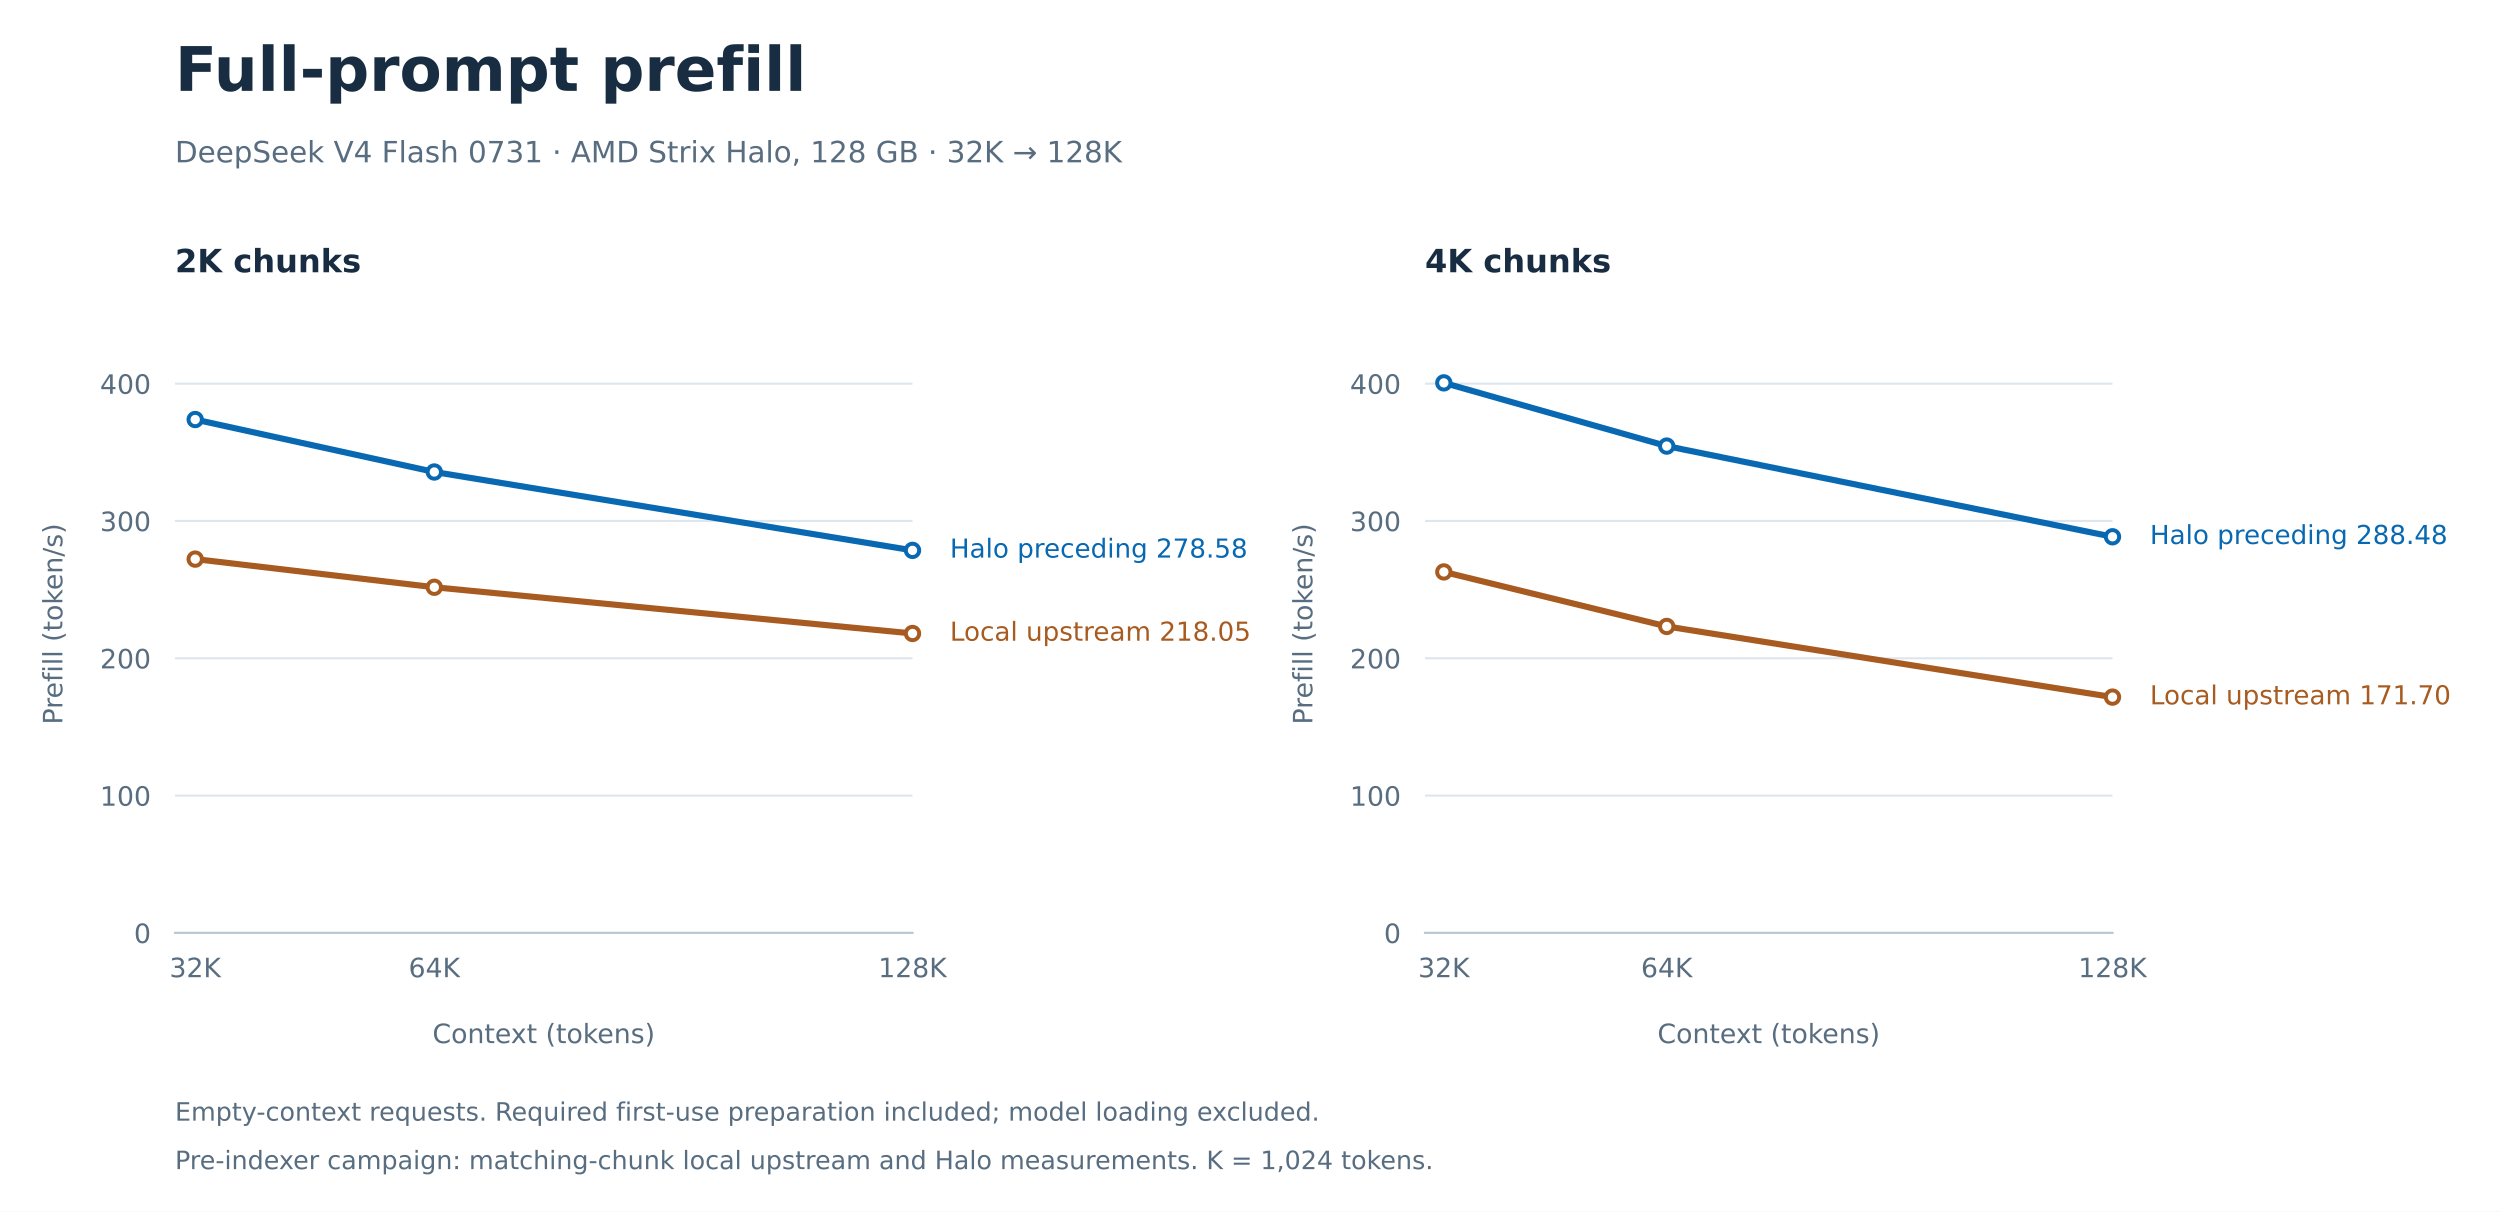
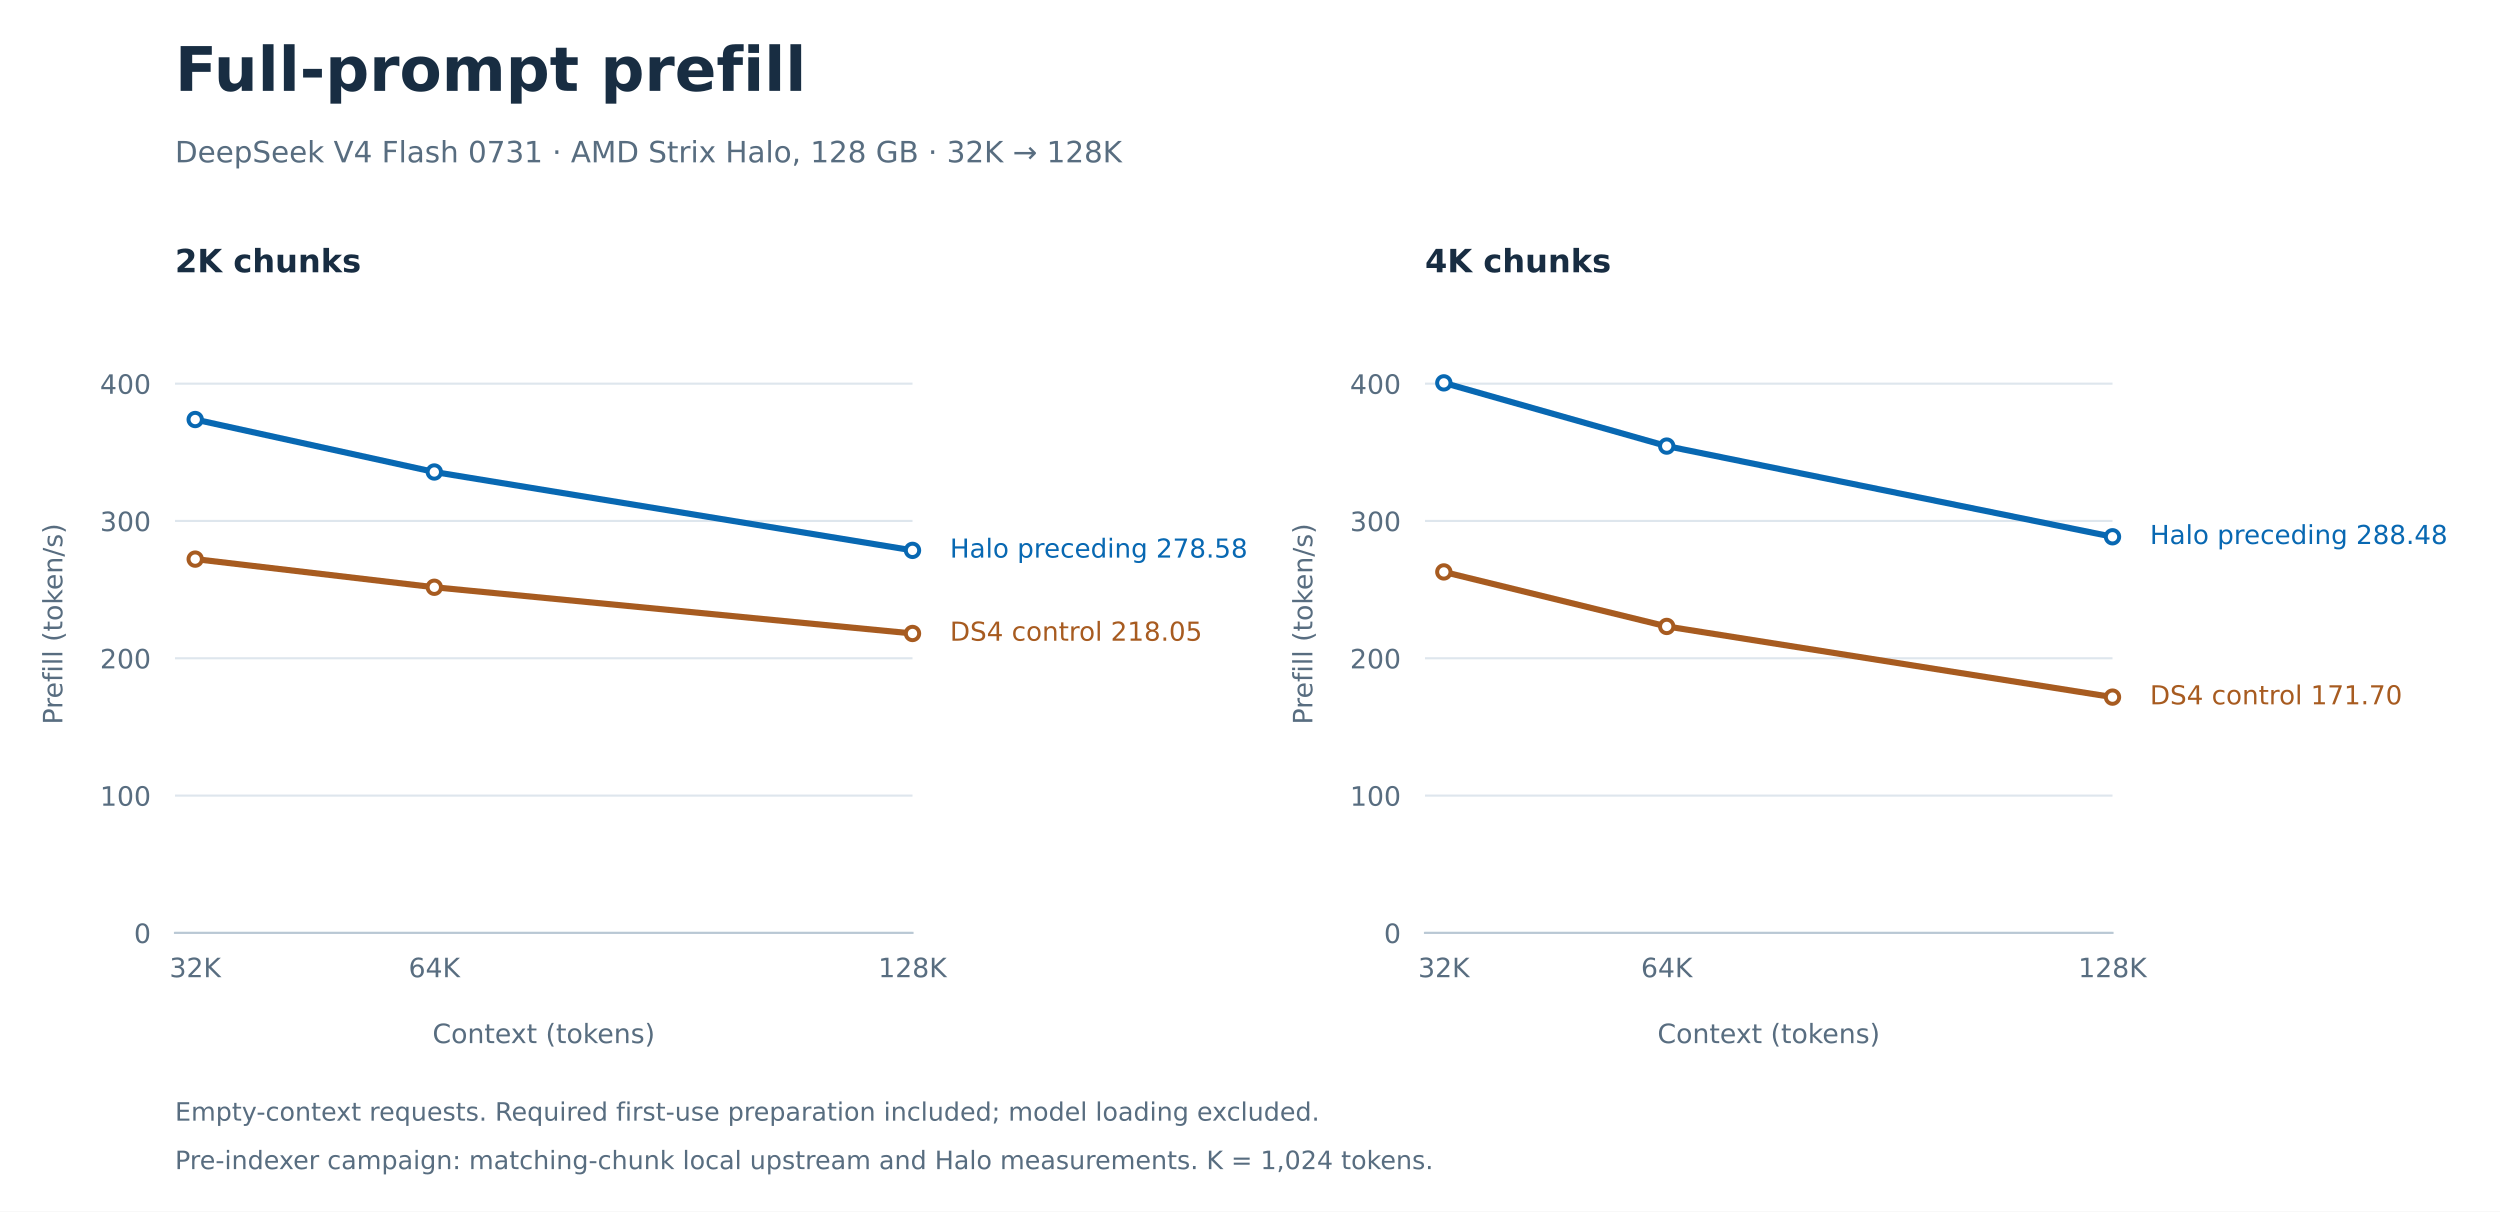
<svg xmlns="http://www.w3.org/2000/svg" xmlns:xlink="http://www.w3.org/1999/xlink" width="936pt" height="453.6pt" viewBox="0 0 936 453.6" version="1.1">
  <defs>
    <style type="text/css">*{stroke-linejoin: round; stroke-linecap: butt}</style>
  </defs>
  <g id="figure_1">
    <g id="patch_1">
      <path d="M 0 453.6 L 936 453.6 L 936 0 L 0 0 z " style="fill: #ffffff" />
    </g>
    <g id="axes_1">
      <g id="patch_2">
        <path d="M 65.52 349.272 L 341.64 349.272 L 341.64 117.936 L 65.52 117.936 z " style="fill: #ffffff" />
      </g>
      <g id="matplotlib.axis_1">
        <g id="xtick_1">
          <g id="line2d_1" />
          <g id="text_1">
            <text style="font-size: 10px; font-family: 'DejaVu Sans'; text-anchor: middle; fill: #586d80" x="73.082" y="365.87" transform="rotate(-0 73.08194 365.8704)">32K</text>
          </g>
        </g>
        <g id="xtick_2">
          <g id="line2d_2" />
          <g id="text_2">
            <text style="font-size: 10px; font-family: 'DejaVu Sans'; text-anchor: middle; fill: #586d80" x="162.601" y="365.87" transform="rotate(-0 162.6013 365.8704)">64K</text>
          </g>
        </g>
        <g id="xtick_3">
          <g id="line2d_3" />
          <g id="text_3">
            <text style="font-size: 10px; font-family: 'DejaVu Sans'; text-anchor: middle; fill: #586d80" x="341.64" y="365.87" transform="rotate(-0 341.64 365.8704)">128K</text>
          </g>
        </g>
        <g id="text_4">
          <text style="font-size: 10px; font-family: 'DejaVu Sans'; text-anchor: middle; fill: #586d80" x="203.58" y="390.549" transform="rotate(-0 203.58 390.5486)">Context (tokens)</text>
        </g>
      </g>
      <g id="matplotlib.axis_2">
        <g id="ytick_1">
          <g id="line2d_4">
-             <path d="M 65.52 349.272 L 341.64 349.272 " clip-path="url(#pfd6d0c9332)" style="fill: none; stroke: #dee6ed; stroke-width: 0.8; stroke-linecap: square" />
+             <path d="M 65.52 349.272 L 341.64 349.272 " clip-path="url(#p459d97a439)" style="fill: none; stroke: #dee6ed; stroke-width: 0.8; stroke-linecap: square" />
          </g>
          <g id="line2d_5" />
          <g id="text_5">
            <text style="font-size: 10px; font-family: 'DejaVu Sans'; text-anchor: end; fill: #586d80" x="56.52" y="353.071" transform="rotate(-0 56.52 353.0712)">0</text>
          </g>
        </g>
        <g id="ytick_2">
          <g id="line2d_6">
-             <path d="M 65.52 297.864 L 341.64 297.864 " clip-path="url(#pfd6d0c9332)" style="fill: none; stroke: #dee6ed; stroke-width: 0.8; stroke-linecap: square" />
+             <path d="M 65.52 297.864 L 341.64 297.864 " clip-path="url(#p459d97a439)" style="fill: none; stroke: #dee6ed; stroke-width: 0.8; stroke-linecap: square" />
          </g>
          <g id="line2d_7" />
          <g id="text_6">
            <text style="font-size: 10px; font-family: 'DejaVu Sans'; text-anchor: end; fill: #586d80" x="56.52" y="301.663" transform="rotate(-0 56.52 301.6632)">100</text>
          </g>
        </g>
        <g id="ytick_3">
          <g id="line2d_8">
-             <path d="M 65.52 246.456 L 341.64 246.456 " clip-path="url(#pfd6d0c9332)" style="fill: none; stroke: #dee6ed; stroke-width: 0.8; stroke-linecap: square" />
+             <path d="M 65.52 246.456 L 341.64 246.456 " clip-path="url(#p459d97a439)" style="fill: none; stroke: #dee6ed; stroke-width: 0.8; stroke-linecap: square" />
          </g>
          <g id="line2d_9" />
          <g id="text_7">
            <text style="font-size: 10px; font-family: 'DejaVu Sans'; text-anchor: end; fill: #586d80" x="56.52" y="250.255" transform="rotate(-0 56.52 250.2552)">200</text>
          </g>
        </g>
        <g id="ytick_4">
          <g id="line2d_10">
-             <path d="M 65.52 195.048 L 341.64 195.048 " clip-path="url(#pfd6d0c9332)" style="fill: none; stroke: #dee6ed; stroke-width: 0.8; stroke-linecap: square" />
+             <path d="M 65.52 195.048 L 341.64 195.048 " clip-path="url(#p459d97a439)" style="fill: none; stroke: #dee6ed; stroke-width: 0.8; stroke-linecap: square" />
          </g>
          <g id="line2d_11" />
          <g id="text_8">
            <text style="font-size: 10px; font-family: 'DejaVu Sans'; text-anchor: end; fill: #586d80" x="56.52" y="198.847" transform="rotate(-0 56.52 198.8472)">300</text>
          </g>
        </g>
        <g id="ytick_5">
          <g id="line2d_12">
-             <path d="M 65.52 143.64 L 341.64 143.64 " clip-path="url(#pfd6d0c9332)" style="fill: none; stroke: #dee6ed; stroke-width: 0.8; stroke-linecap: square" />
+             <path d="M 65.52 143.64 L 341.64 143.64 " clip-path="url(#p459d97a439)" style="fill: none; stroke: #dee6ed; stroke-width: 0.8; stroke-linecap: square" />
          </g>
          <g id="line2d_13" />
          <g id="text_9">
            <text style="font-size: 10px; font-family: 'DejaVu Sans'; text-anchor: end; fill: #586d80" x="56.52" y="147.439" transform="rotate(-0 56.52 147.4392)">400</text>
          </g>
        </g>
        <g id="text_10">
          <text style="font-size: 10px; font-family: 'DejaVu Sans'; text-anchor: middle; fill: #586d80" x="23.353" y="233.604" transform="rotate(-90 23.35281 233.604)">Prefill (token/s)</text>
        </g>
      </g>
      <g id="line2d_14">
        <path d="M 73.082 209.332 L 162.601 219.872 L 341.64 237.175 " style="fill: none; stroke: #a75b20; stroke-width: 2.3; stroke-linecap: square" />
        <defs>
-           <path id="m5ffaf63a2d" d="M 0 2.5 C 0.663 2.5 1.299 2.237 1.768 1.768 C 2.237 1.299 2.5 0.663 2.5 0 C 2.5 -0.663 2.237 -1.299 1.768 -1.768 C 1.299 -2.237 0.663 -2.5 0 -2.5 C -0.663 -2.5 -1.299 -2.237 -1.768 -1.768 C -2.237 -1.299 -2.5 -0.663 -2.5 0 C -2.5 0.663 -2.237 1.299 -1.768 1.768 C -1.299 2.237 -0.663 2.5 0 2.5 z " style="stroke: #a75b20; stroke-width: 1.5" />
+           <path id="m4b0bad942e" d="M 0 2.5 C 0.663 2.5 1.299 2.237 1.768 1.768 C 2.237 1.299 2.5 0.663 2.5 0 C 2.5 -0.663 2.237 -1.299 1.768 -1.768 C 1.299 -2.237 0.663 -2.5 0 -2.5 C -0.663 -2.5 -1.299 -2.237 -1.768 -1.768 C -2.237 -1.299 -2.5 -0.663 -2.5 0 C -2.5 0.663 -2.237 1.299 -1.768 1.768 C -1.299 2.237 -0.663 2.5 0 2.5 z " style="stroke: #a75b20; stroke-width: 1.5" />
        </defs>
        <g>
-           <use xlink:href="#m5ffaf63a2d" x="73.082" y="209.332" style="fill: #ffffff; stroke: #a75b20; stroke-width: 1.5" />
-           <use xlink:href="#m5ffaf63a2d" x="162.601" y="219.872" style="fill: #ffffff; stroke: #a75b20; stroke-width: 1.5" />
-           <use xlink:href="#m5ffaf63a2d" x="341.64" y="237.175" style="fill: #ffffff; stroke: #a75b20; stroke-width: 1.5" />
+           <use xlink:href="#m4b0bad942e" x="73.082" y="209.332" style="fill: #ffffff; stroke: #a75b20; stroke-width: 1.5" />
+           <use xlink:href="#m4b0bad942e" x="162.601" y="219.872" style="fill: #ffffff; stroke: #a75b20; stroke-width: 1.5" />
+           <use xlink:href="#m4b0bad942e" x="341.64" y="237.175" style="fill: #ffffff; stroke: #a75b20; stroke-width: 1.5" />
        </g>
      </g>
      <g id="line2d_15">
        <path d="M 73.082 157.072 L 162.601 176.715 L 341.64 206.061 " style="fill: none; stroke: #0868b2; stroke-width: 2.3; stroke-linecap: square" />
        <defs>
-           <path id="m0f0be7f3ac" d="M 0 2.5 C 0.663 2.5 1.299 2.237 1.768 1.768 C 2.237 1.299 2.5 0.663 2.5 0 C 2.5 -0.663 2.237 -1.299 1.768 -1.768 C 1.299 -2.237 0.663 -2.5 0 -2.5 C -0.663 -2.5 -1.299 -2.237 -1.768 -1.768 C -2.237 -1.299 -2.5 -0.663 -2.5 0 C -2.5 0.663 -2.237 1.299 -1.768 1.768 C -1.299 2.237 -0.663 2.5 0 2.5 z " style="stroke: #0868b2; stroke-width: 1.5" />
+           <path id="md15df0ecec" d="M 0 2.5 C 0.663 2.5 1.299 2.237 1.768 1.768 C 2.237 1.299 2.5 0.663 2.5 0 C 2.5 -0.663 2.237 -1.299 1.768 -1.768 C 1.299 -2.237 0.663 -2.5 0 -2.5 C -0.663 -2.5 -1.299 -2.237 -1.768 -1.768 C -2.237 -1.299 -2.5 -0.663 -2.5 0 C -2.5 0.663 -2.237 1.299 -1.768 1.768 C -1.299 2.237 -0.663 2.5 0 2.5 z " style="stroke: #0868b2; stroke-width: 1.5" />
        </defs>
        <g>
-           <use xlink:href="#m0f0be7f3ac" x="73.082" y="157.072" style="fill: #ffffff; stroke: #0868b2; stroke-width: 1.5" />
-           <use xlink:href="#m0f0be7f3ac" x="162.601" y="176.715" style="fill: #ffffff; stroke: #0868b2; stroke-width: 1.5" />
-           <use xlink:href="#m0f0be7f3ac" x="341.64" y="206.061" style="fill: #ffffff; stroke: #0868b2; stroke-width: 1.5" />
+           <use xlink:href="#md15df0ecec" x="73.082" y="157.072" style="fill: #ffffff; stroke: #0868b2; stroke-width: 1.5" />
+           <use xlink:href="#md15df0ecec" x="162.601" y="176.715" style="fill: #ffffff; stroke: #0868b2; stroke-width: 1.5" />
+           <use xlink:href="#md15df0ecec" x="341.64" y="206.061" style="fill: #ffffff; stroke: #0868b2; stroke-width: 1.5" />
        </g>
      </g>
      <g id="patch_3">
        <path d="M 65.52 349.272 L 341.64 349.272 " style="fill: none; stroke: #b9c8d4; stroke-width: 0.8; stroke-linejoin: miter; stroke-linecap: square" />
      </g>
      <g id="text_11">
-         <text style="font-size: 9.8px; font-family: 'DejaVu Sans'; text-anchor: start; fill: #a75b20" x="355.64" y="239.879" transform="rotate(-0 355.64 239.8794)">Local upstream  218.05</text>
+         <text style="font-size: 9.8px; font-family: 'DejaVu Sans'; text-anchor: start; fill: #a75b20" x="355.64" y="239.879" transform="rotate(-0 355.64 239.8794)">DS4 control  218.05</text>
      </g>
      <g id="text_12">
        <text style="font-size: 9.8px; font-family: 'DejaVu Sans'; text-anchor: start; fill: #0868b2" x="355.64" y="208.766" transform="rotate(-0 355.64 208.7655)">Halo preceding  278.58</text>
      </g>
      <g id="text_13">
        <text style="font-weight: 700; font-size: 12px; font-family: 'DejaVu Sans'; text-anchor: start; fill: #182d42" x="65.52" y="101.936" transform="rotate(-0 65.52 101.936)">2K chunks</text>
      </g>
    </g>
    <g id="axes_2">
      <g id="patch_4">
        <path d="M 533.52 349.272 L 790.92 349.272 L 790.92 117.936 L 533.52 117.936 z " style="fill: #ffffff" />
      </g>
      <g id="matplotlib.axis_3">
        <g id="xtick_4">
          <g id="line2d_16" />
          <g id="text_14">
            <text style="font-size: 10px; font-family: 'DejaVu Sans'; text-anchor: middle; fill: #586d80" x="540.569" y="365.87" transform="rotate(-0 540.5693 365.8704)">32K</text>
          </g>
        </g>
        <g id="xtick_5">
          <g id="line2d_17" />
          <g id="text_15">
            <text style="font-size: 10px; font-family: 'DejaVu Sans'; text-anchor: middle; fill: #586d80" x="624.02" y="365.87" transform="rotate(-0 624.0195 365.8704)">64K</text>
          </g>
        </g>
        <g id="xtick_6">
          <g id="line2d_18" />
          <g id="text_16">
            <text style="font-size: 10px; font-family: 'DejaVu Sans'; text-anchor: middle; fill: #586d80" x="790.92" y="365.87" transform="rotate(-0 790.92 365.8704)">128K</text>
          </g>
        </g>
        <g id="text_17">
          <text style="font-size: 10px; font-family: 'DejaVu Sans'; text-anchor: middle; fill: #586d80" x="662.22" y="390.549" transform="rotate(-0 662.22 390.5486)">Context (tokens)</text>
        </g>
      </g>
      <g id="matplotlib.axis_4">
        <g id="ytick_6">
          <g id="line2d_19">
-             <path d="M 533.52 349.272 L 790.92 349.272 " clip-path="url(#pb677738837)" style="fill: none; stroke: #dee6ed; stroke-width: 0.8; stroke-linecap: square" />
+             <path d="M 533.52 349.272 L 790.92 349.272 " clip-path="url(#p48102f14f7)" style="fill: none; stroke: #dee6ed; stroke-width: 0.8; stroke-linecap: square" />
          </g>
          <g id="line2d_20" />
          <g id="text_18">
            <text style="font-size: 10px; font-family: 'DejaVu Sans'; text-anchor: end; fill: #586d80" x="524.52" y="353.071" transform="rotate(-0 524.52 353.0712)">0</text>
          </g>
        </g>
        <g id="ytick_7">
          <g id="line2d_21">
-             <path d="M 533.52 297.864 L 790.92 297.864 " clip-path="url(#pb677738837)" style="fill: none; stroke: #dee6ed; stroke-width: 0.8; stroke-linecap: square" />
+             <path d="M 533.52 297.864 L 790.92 297.864 " clip-path="url(#p48102f14f7)" style="fill: none; stroke: #dee6ed; stroke-width: 0.8; stroke-linecap: square" />
          </g>
          <g id="line2d_22" />
          <g id="text_19">
            <text style="font-size: 10px; font-family: 'DejaVu Sans'; text-anchor: end; fill: #586d80" x="524.52" y="301.663" transform="rotate(-0 524.52 301.6632)">100</text>
          </g>
        </g>
        <g id="ytick_8">
          <g id="line2d_23">
-             <path d="M 533.52 246.456 L 790.92 246.456 " clip-path="url(#pb677738837)" style="fill: none; stroke: #dee6ed; stroke-width: 0.8; stroke-linecap: square" />
+             <path d="M 533.52 246.456 L 790.92 246.456 " clip-path="url(#p48102f14f7)" style="fill: none; stroke: #dee6ed; stroke-width: 0.8; stroke-linecap: square" />
          </g>
          <g id="line2d_24" />
          <g id="text_20">
            <text style="font-size: 10px; font-family: 'DejaVu Sans'; text-anchor: end; fill: #586d80" x="524.52" y="250.255" transform="rotate(-0 524.52 250.2552)">200</text>
          </g>
        </g>
        <g id="ytick_9">
          <g id="line2d_25">
-             <path d="M 533.52 195.048 L 790.92 195.048 " clip-path="url(#pb677738837)" style="fill: none; stroke: #dee6ed; stroke-width: 0.8; stroke-linecap: square" />
+             <path d="M 533.52 195.048 L 790.92 195.048 " clip-path="url(#p48102f14f7)" style="fill: none; stroke: #dee6ed; stroke-width: 0.8; stroke-linecap: square" />
          </g>
          <g id="line2d_26" />
          <g id="text_21">
            <text style="font-size: 10px; font-family: 'DejaVu Sans'; text-anchor: end; fill: #586d80" x="524.52" y="198.847" transform="rotate(-0 524.52 198.8472)">300</text>
          </g>
        </g>
        <g id="ytick_10">
          <g id="line2d_27">
-             <path d="M 533.52 143.64 L 790.92 143.64 " clip-path="url(#pb677738837)" style="fill: none; stroke: #dee6ed; stroke-width: 0.8; stroke-linecap: square" />
+             <path d="M 533.52 143.64 L 790.92 143.64 " clip-path="url(#p48102f14f7)" style="fill: none; stroke: #dee6ed; stroke-width: 0.8; stroke-linecap: square" />
          </g>
          <g id="line2d_28" />
          <g id="text_22">
            <text style="font-size: 10px; font-family: 'DejaVu Sans'; text-anchor: end; fill: #586d80" x="524.52" y="147.439" transform="rotate(-0 524.52 147.4392)">400</text>
          </g>
        </g>
        <g id="text_23">
          <text style="font-size: 10px; font-family: 'DejaVu Sans'; text-anchor: middle; fill: #586d80" x="491.353" y="233.604" transform="rotate(-90 491.3528 233.604)">Prefill (token/s)</text>
        </g>
      </g>
      <g id="line2d_29">
        <path d="M 540.569 214.129 L 624.02 234.538 L 790.92 261.003 " style="fill: none; stroke: #a75b20; stroke-width: 2.3; stroke-linecap: square" />
        <g>
-           <use xlink:href="#m5ffaf63a2d" x="540.569" y="214.129" style="fill: #ffffff; stroke: #a75b20; stroke-width: 1.5" />
-           <use xlink:href="#m5ffaf63a2d" x="624.02" y="234.538" style="fill: #ffffff; stroke: #a75b20; stroke-width: 1.5" />
-           <use xlink:href="#m5ffaf63a2d" x="790.92" y="261.003" style="fill: #ffffff; stroke: #a75b20; stroke-width: 1.5" />
+           <use xlink:href="#m4b0bad942e" x="540.569" y="214.129" style="fill: #ffffff; stroke: #a75b20; stroke-width: 1.5" />
+           <use xlink:href="#m4b0bad942e" x="624.02" y="234.538" style="fill: #ffffff; stroke: #a75b20; stroke-width: 1.5" />
+           <use xlink:href="#m4b0bad942e" x="790.92" y="261.003" style="fill: #ffffff; stroke: #a75b20; stroke-width: 1.5" />
        </g>
      </g>
      <g id="line2d_30">
        <path d="M 540.569 143.344 L 624.02 167.016 L 790.92 200.969 " style="fill: none; stroke: #0868b2; stroke-width: 2.3; stroke-linecap: square" />
        <g>
-           <use xlink:href="#m0f0be7f3ac" x="540.569" y="143.344" style="fill: #ffffff; stroke: #0868b2; stroke-width: 1.5" />
-           <use xlink:href="#m0f0be7f3ac" x="624.02" y="167.016" style="fill: #ffffff; stroke: #0868b2; stroke-width: 1.5" />
-           <use xlink:href="#m0f0be7f3ac" x="790.92" y="200.969" style="fill: #ffffff; stroke: #0868b2; stroke-width: 1.5" />
+           <use xlink:href="#md15df0ecec" x="540.569" y="143.344" style="fill: #ffffff; stroke: #0868b2; stroke-width: 1.5" />
+           <use xlink:href="#md15df0ecec" x="624.02" y="167.016" style="fill: #ffffff; stroke: #0868b2; stroke-width: 1.5" />
+           <use xlink:href="#md15df0ecec" x="790.92" y="200.969" style="fill: #ffffff; stroke: #0868b2; stroke-width: 1.5" />
        </g>
      </g>
      <g id="patch_5">
        <path d="M 533.52 349.272 L 790.92 349.272 " style="fill: none; stroke: #b9c8d4; stroke-width: 0.8; stroke-linejoin: miter; stroke-linecap: square" />
      </g>
      <g id="text_24">
-         <text style="font-size: 9.8px; font-family: 'DejaVu Sans'; text-anchor: start; fill: #a75b20" x="804.92" y="263.707" transform="rotate(-0 804.92 263.707)">Local upstream  171.70</text>
+         <text style="font-size: 9.8px; font-family: 'DejaVu Sans'; text-anchor: start; fill: #a75b20" x="804.92" y="263.707" transform="rotate(-0 804.92 263.707)">DS4 control  171.70</text>
      </g>
      <g id="text_25">
        <text style="font-size: 9.8px; font-family: 'DejaVu Sans'; text-anchor: start; fill: #0868b2" x="804.92" y="203.673" transform="rotate(-0 804.92 203.6728)">Halo preceding  288.48</text>
      </g>
      <g id="text_26">
        <text style="font-weight: 700; font-size: 12px; font-family: 'DejaVu Sans'; text-anchor: start; fill: #182d42" x="533.52" y="101.936" transform="rotate(-0 533.52 101.936)">4K chunks</text>
      </g>
    </g>
    <g id="text_27">
      <text style="font-weight: 700; font-size: 23px; font-family: 'DejaVu Sans'; text-anchor: start; fill: #182d42" x="65.52" y="34.02" transform="rotate(-0 65.52 34.02)">Full-prompt prefill</text>
    </g>
    <g id="text_28">
      <text style="font-size: 11px; font-family: 'DejaVu Sans'; text-anchor: start; fill: #586d80" x="65.52" y="60.782" transform="rotate(-0 65.52 60.7824)">DeepSeek V4 Flash 0731  ·  AMD Strix Halo, 128 GB  ·  32K → 128K</text>
    </g>
    <g id="text_29">
      <text style="font-size: 9.5px; font-family: 'DejaVu Sans'; text-anchor: start; fill: #586d80" x="65.52" y="419.58" transform="rotate(-0 65.52 419.58)">Empty-context requests. Required first-use preparation included; model loading excluded.</text>
    </g>
    <g id="text_30">
      <text style="font-size: 9.5px; font-family: 'DejaVu Sans'; text-anchor: start; fill: #586d80" x="65.52" y="437.724" transform="rotate(-0 65.52 437.724)">Pre-indexer campaign: matching-chunk local upstream and Halo measurements. K = 1,024 tokens.</text>
    </g>
  </g>
  <defs>
-     <clipPath id="pfd6d0c9332">
+     <clipPath id="p459d97a439">
      <rect x="65.52" y="117.936" width="276.12" height="231.336" />
    </clipPath>
-     <clipPath id="pb677738837">
+     <clipPath id="p48102f14f7">
      <rect x="533.52" y="117.936" width="257.4" height="231.336" />
    </clipPath>
  </defs>
</svg>
